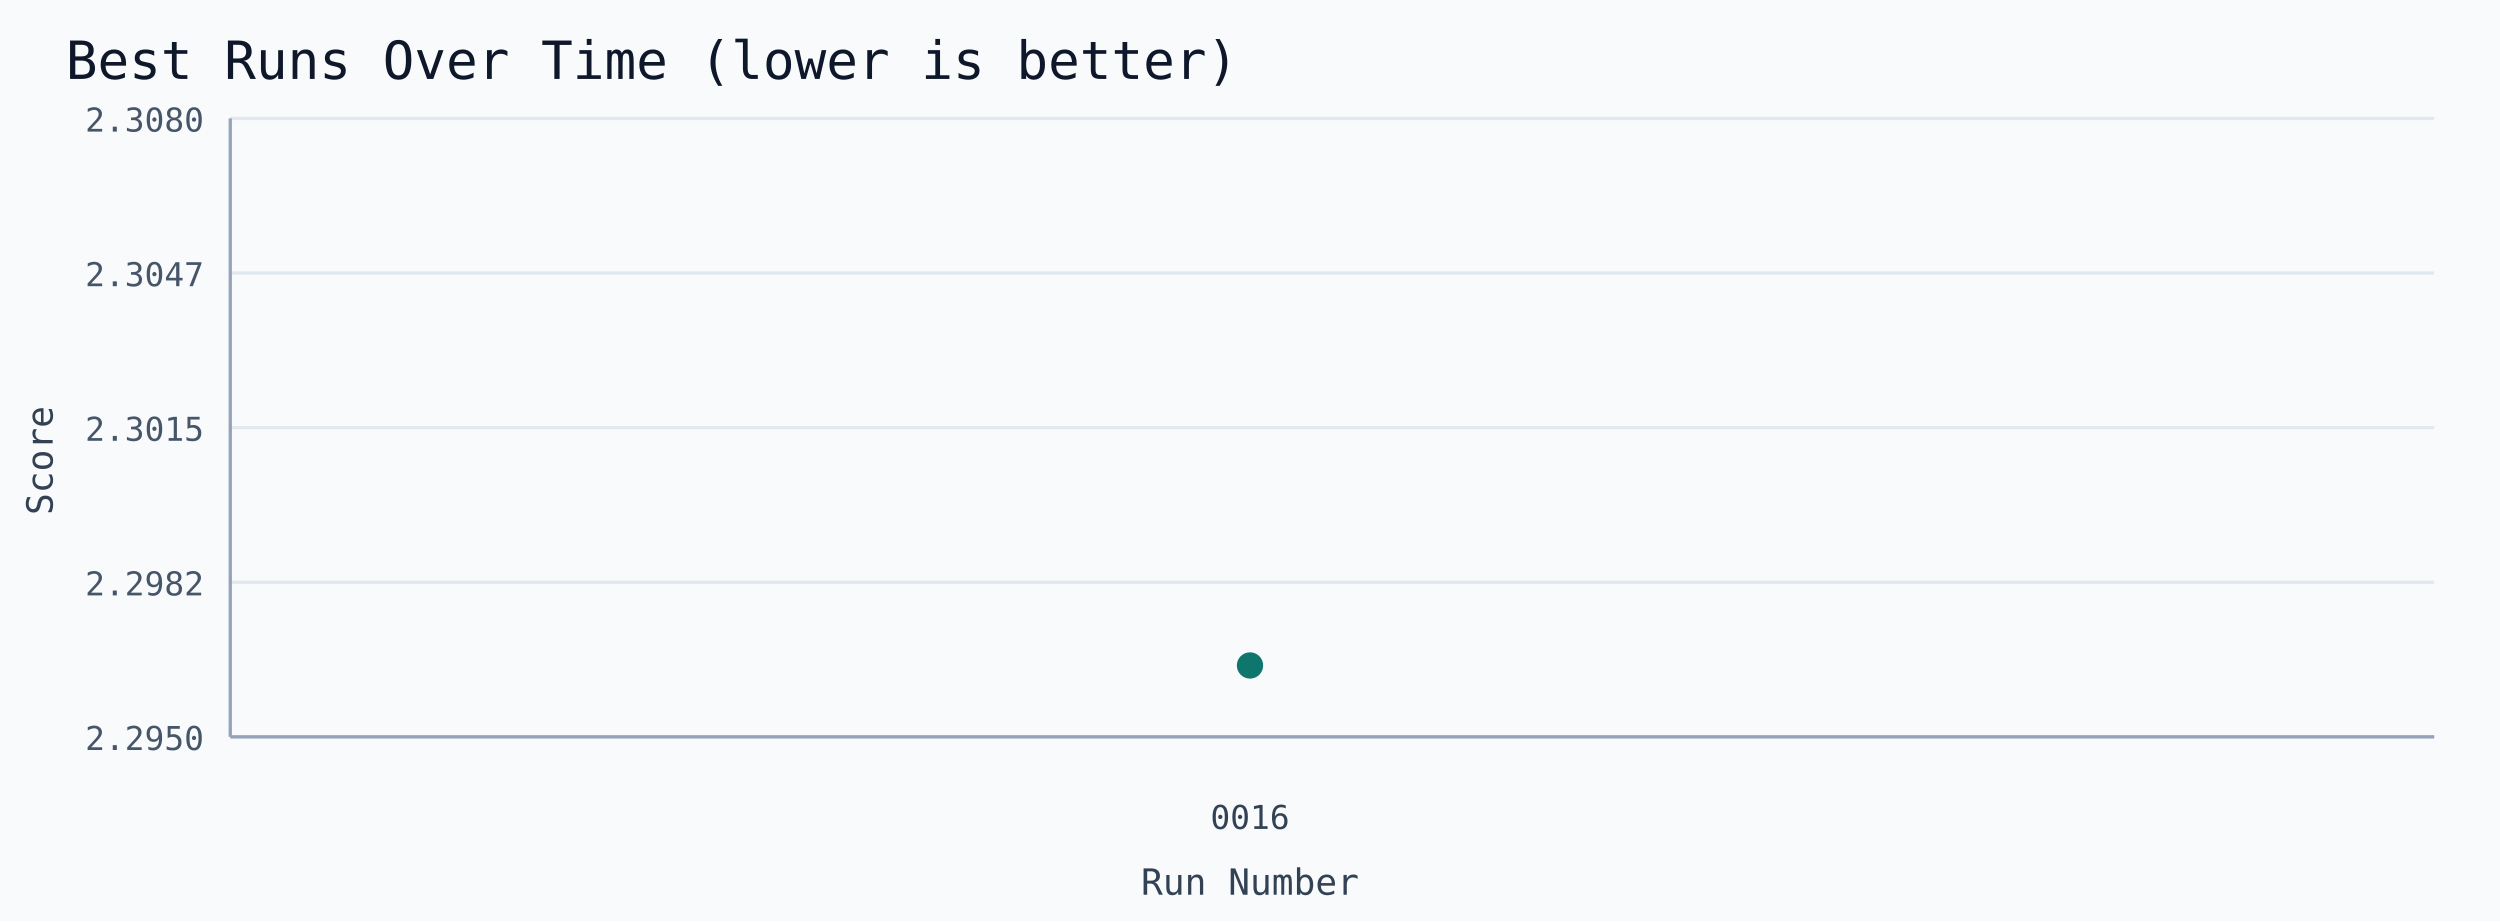
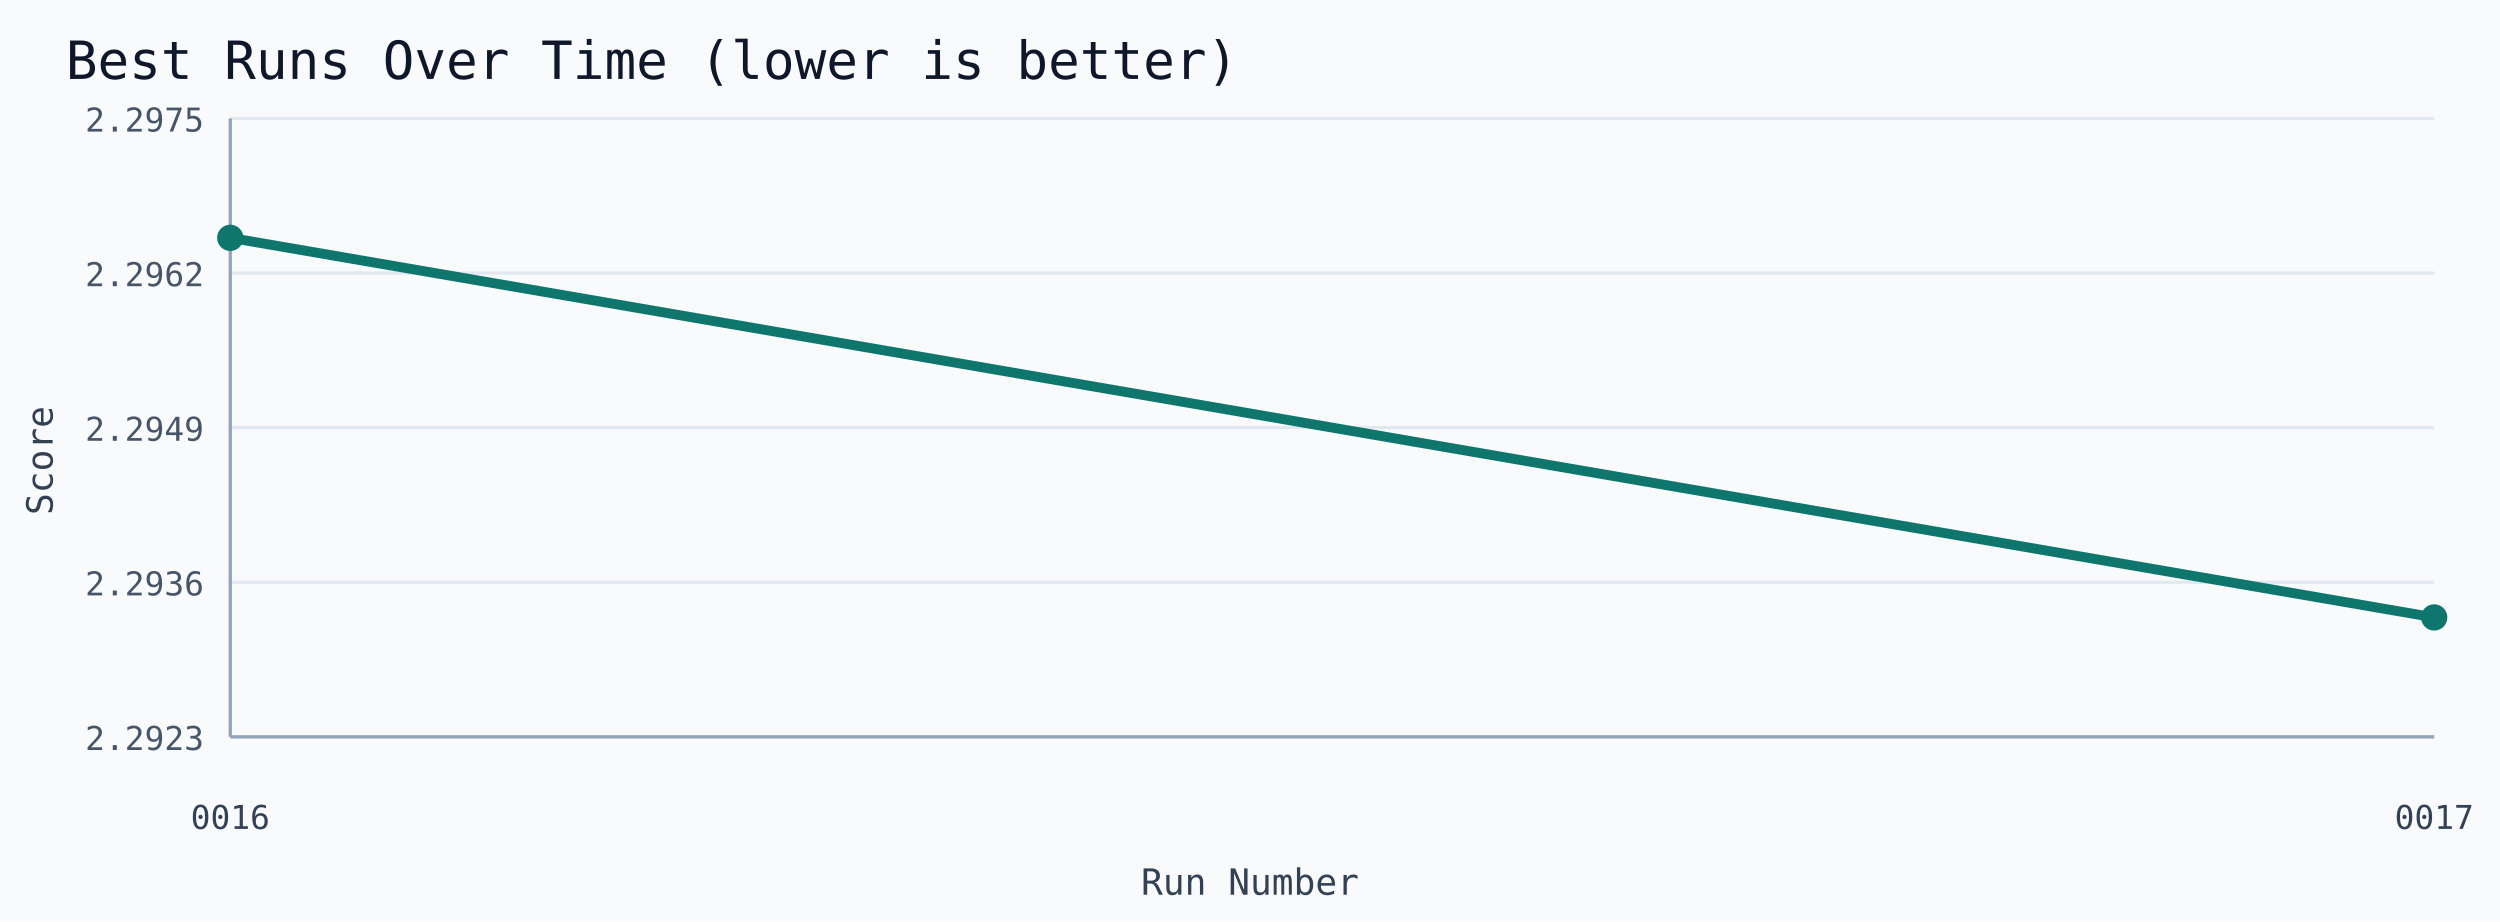
<svg xmlns="http://www.w3.org/2000/svg" width="760" height="280" viewBox="0 0 760 280">
  <rect width="100%" height="100%" fill="#f8fafc" />
  <text x="20" y="24" font-family="monospace" font-size="16" fill="#0f172a">Best Runs Over Time (lower is better)</text>
  <line x1="70" y1="36.0" x2="740" y2="36.0" stroke="#e2e8f0" />
-   <text x="62" y="40.0" text-anchor="end" font-family="monospace" font-size="10" fill="#475569">2.3080</text>
+   <text x="62" y="40.0" text-anchor="end" font-family="monospace" font-size="10" fill="#475569">2.2975</text>
  <line x1="70" y1="83.0" x2="740" y2="83.0" stroke="#e2e8f0" />
-   <text x="62" y="87.0" text-anchor="end" font-family="monospace" font-size="10" fill="#475569">2.3047</text>
+   <text x="62" y="87.0" text-anchor="end" font-family="monospace" font-size="10" fill="#475569">2.2962</text>
  <line x1="70" y1="130.0" x2="740" y2="130.0" stroke="#e2e8f0" />
-   <text x="62" y="134.0" text-anchor="end" font-family="monospace" font-size="10" fill="#475569">2.3015</text>
+   <text x="62" y="134.0" text-anchor="end" font-family="monospace" font-size="10" fill="#475569">2.2949</text>
  <line x1="70" y1="177.0" x2="740" y2="177.0" stroke="#e2e8f0" />
-   <text x="62" y="181.0" text-anchor="end" font-family="monospace" font-size="10" fill="#475569">2.2982</text>
+   <text x="62" y="181.0" text-anchor="end" font-family="monospace" font-size="10" fill="#475569">2.2936</text>
  <line x1="70" y1="224.0" x2="740" y2="224.0" stroke="#e2e8f0" />
-   <text x="62" y="228.0" text-anchor="end" font-family="monospace" font-size="10" fill="#475569">2.2950</text>
+   <text x="62" y="228.0" text-anchor="end" font-family="monospace" font-size="10" fill="#475569">2.2923</text>
  <line x1="70" y1="224" x2="740" y2="224" stroke="#94a3b8" />
  <line x1="70" y1="36" x2="70" y2="224" stroke="#94a3b8" />
-   <polyline fill="none" stroke="#0f766e" stroke-width="3" points="380.0,202.3" />
-   <circle cx="380.0" cy="202.3" r="4" fill="#0f766e" />
-   <text x="380.0" y="252" text-anchor="middle" font-family="monospace" font-size="10" fill="#334155">0016</text>
+   <polyline fill="none" stroke="#0f766e" stroke-width="3" points="70.0,72.3 740.0,187.7" />
+   <circle cx="70.0" cy="72.3" r="4" fill="#0f766e" />
+   <text x="70.0" y="252" text-anchor="middle" font-family="monospace" font-size="10" fill="#334155">0016</text>
+   <circle cx="740.0" cy="187.7" r="4" fill="#0f766e" />
+   <text x="740.0" y="252" text-anchor="middle" font-family="monospace" font-size="10" fill="#334155">0017</text>
  <text x="380.0" y="272" text-anchor="middle" font-family="monospace" font-size="11" fill="#334155">Run Number</text>
  <text x="16" y="140.0" text-anchor="middle" font-family="monospace" font-size="11" fill="#334155" transform="rotate(-90 16 140.0)">Score</text>
</svg>
